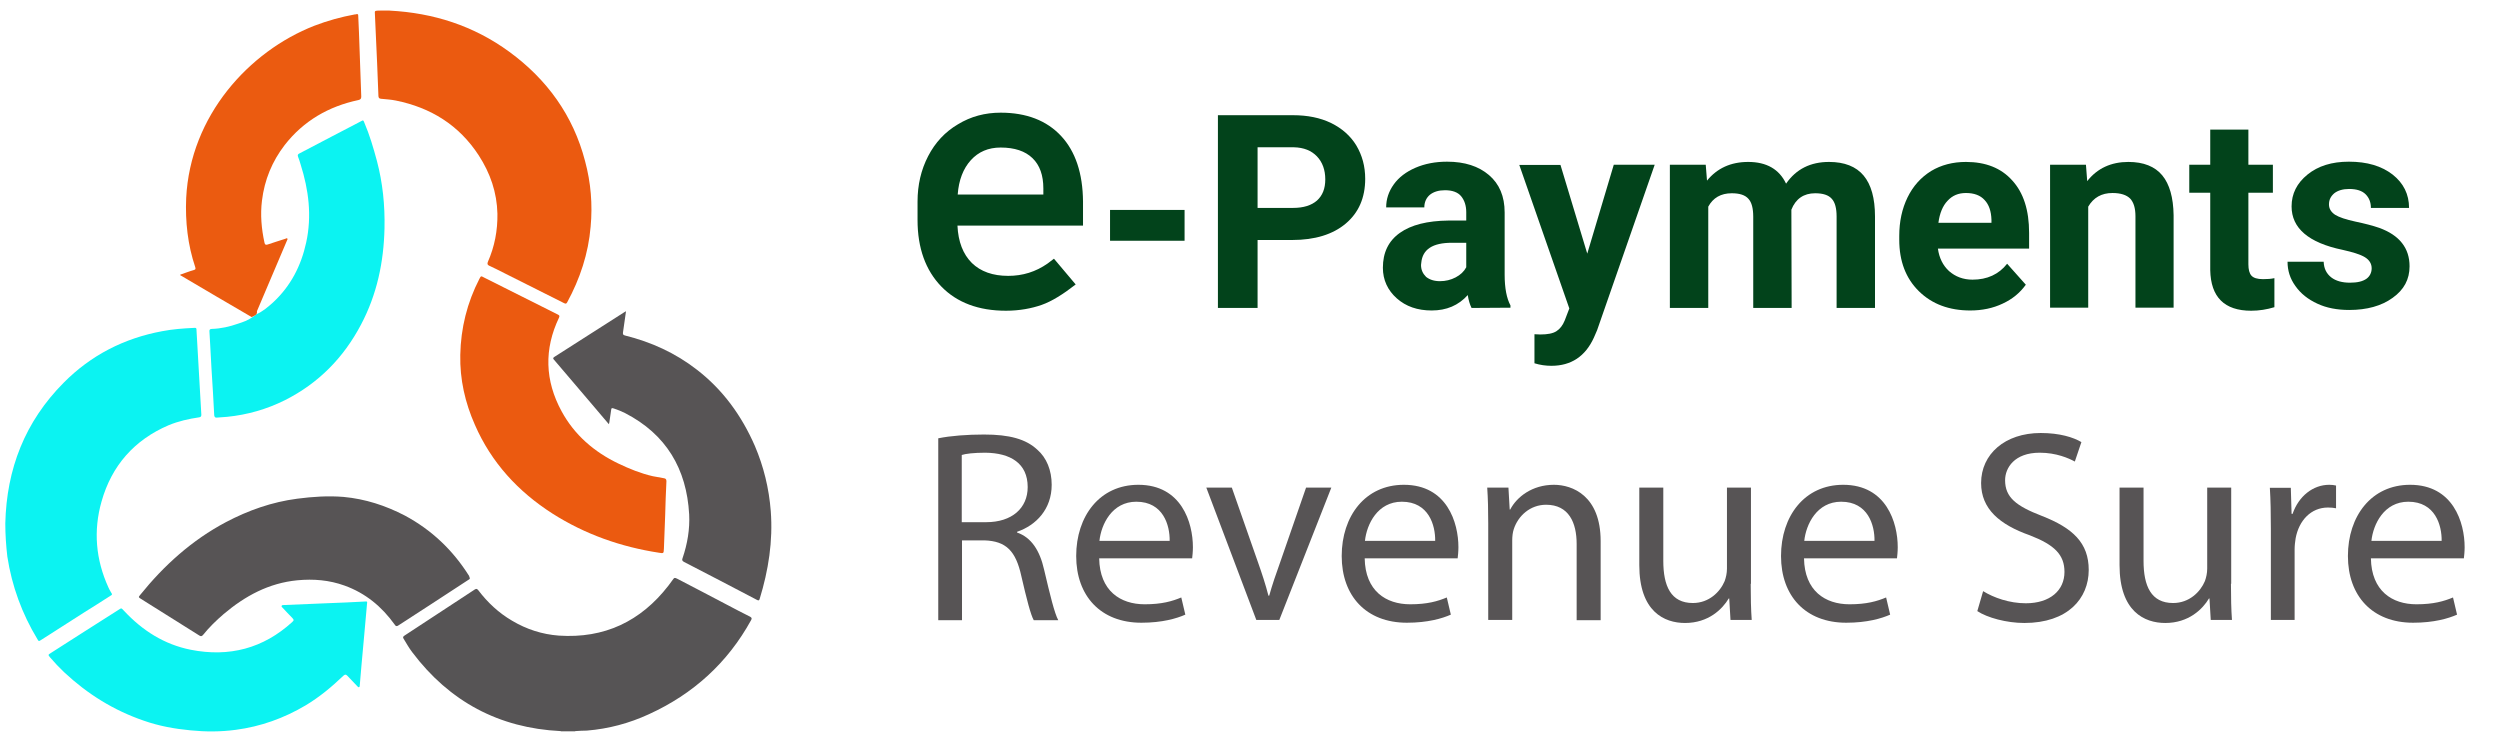
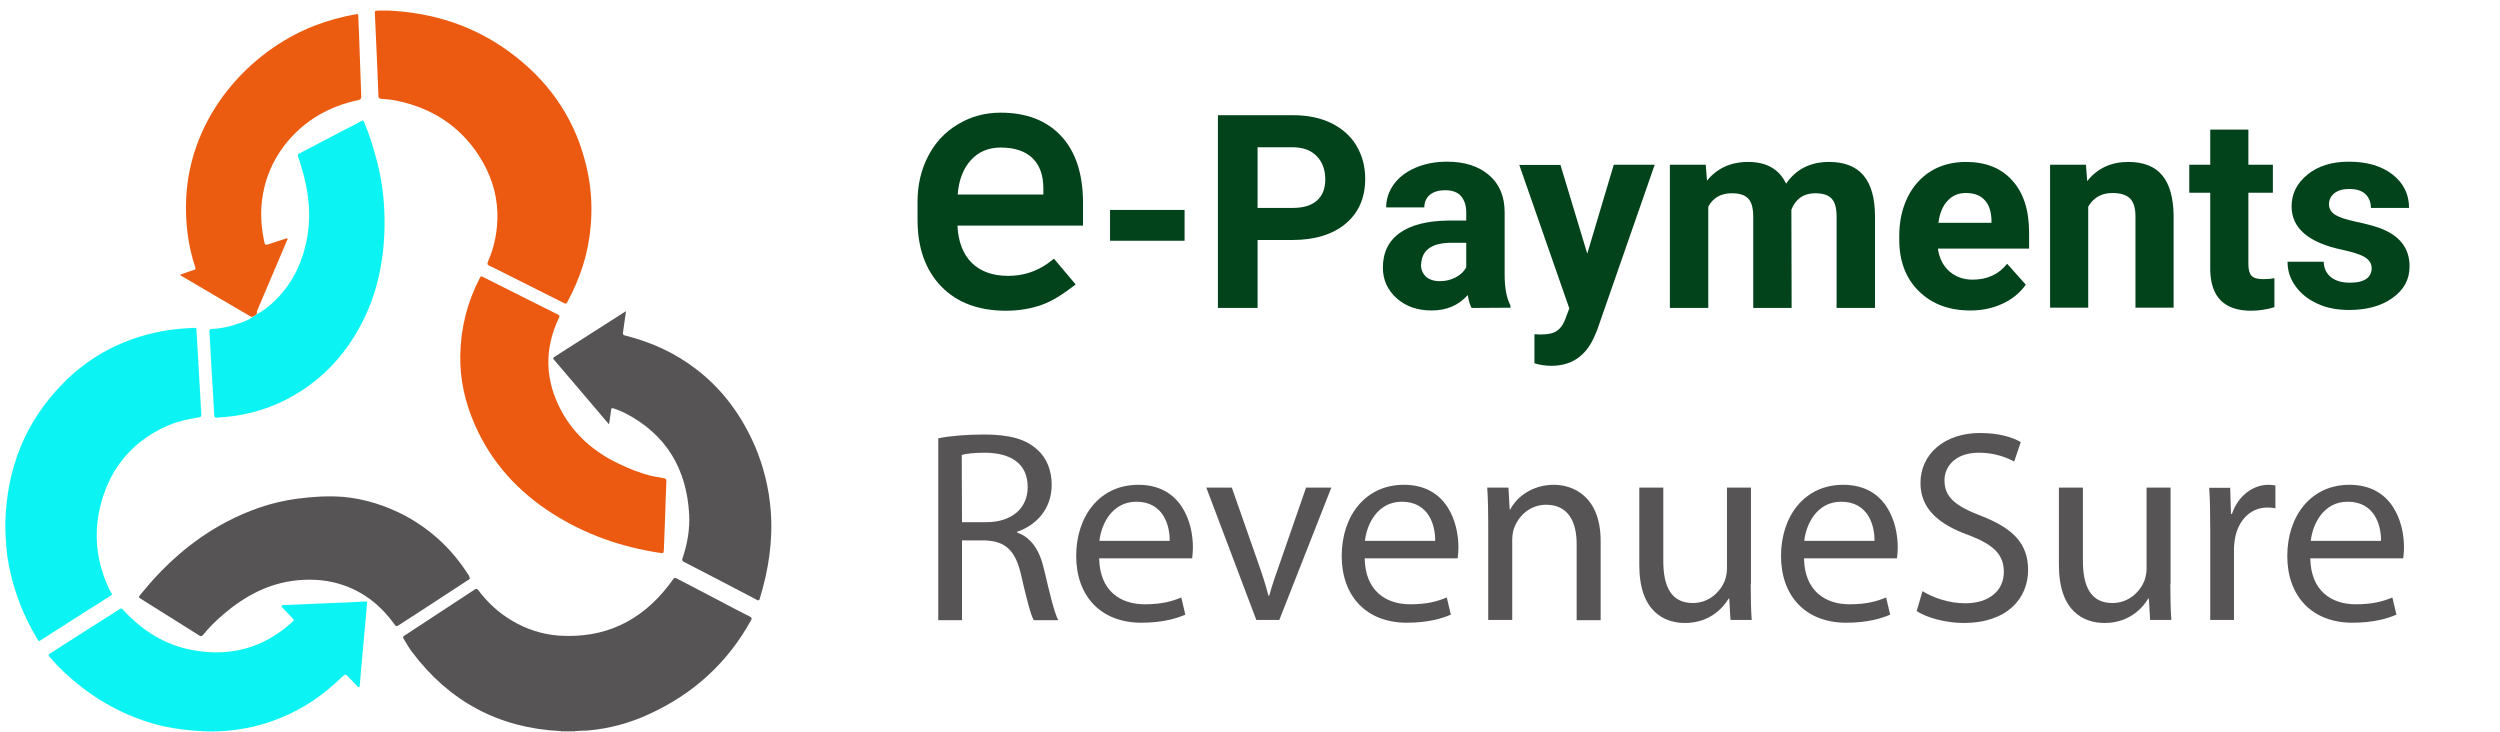
<svg xmlns="http://www.w3.org/2000/svg" version="1.1" id="Layer_1" x="0px" y="0px" viewBox="0 0 989.6 289.4" style="enable-background:new 0 0 989.6 289.4;" xml:space="preserve">
  <style type="text/css">
	.st0{fill:#02431B;}
	.st1{fill:#B1B0B0;}
	.st2{fill:#F9D1BD;}
	.st3{fill:#0BF3F2;}
	.st4{fill:#EB5A10;}
	.st5{fill:#565455;}
	.st6{fill:#575455;}
	.st7{fill:#EB5B10;}
</style>
  <path class="st0" d="M398.2,123c-10.8,0-19.4-3.2-25.6-9.6s-9.4-15.2-9.4-26.3v-7.3c0-6.6,1.4-12.6,4.2-18  c2.8-5.4,6.7-9.6,11.8-12.6c5.1-3.1,10.7-4.6,16.9-4.6c10.2,0,18.2,3.1,23.9,9.2c5.7,6.1,8.6,14.8,8.7,25.9v9.6H379  c0.3,6.4,2.2,11.3,5.7,14.8c3.5,3.4,8.3,5.1,14.4,5.1c5.7,0,10.9-1.6,15.6-4.9l2.5-1.9l8.6,10.2c-5,3.9-9.5,6.7-13.5,8.1  S403.5,123,398.2,123z M396.1,58.4c-4.9,0-8.8,1.7-11.8,5c-3,3.3-4.8,7.9-5.2,13.6H413v-2.4c0-5.2-1.4-9.2-4.3-12  C405.8,59.8,401.6,58.4,396.1,58.4z" />
  <path class="st0" d="M468.9,95.3h-29.5V83.1h29.5V95.3z" />
  <path class="st0" d="M497.8,95v26.9h-15.7V45.6h29.7c5.7,0,10.8,1,15.1,3.1s7.7,5.1,10,8.9c2.3,3.9,3.5,8.2,3.5,13.2  c0,7.5-2.6,13.4-7.7,17.7c-5.1,4.3-12.2,6.5-21.2,6.5H497.8z M497.8,82.3h14c4.2,0,7.3-1,9.5-2.9c2.2-2,3.3-4.7,3.3-8.4  c0-3.7-1.1-6.8-3.3-9.1c-2.2-2.3-5.2-3.5-9.1-3.6h-14.4L497.8,82.3L497.8,82.3z" />
  <path class="st0" d="M582.5,121.9c-0.7-1.4-1.2-3.1-1.5-5.1c-3.7,4.1-8.4,6.1-14.3,6.1c-5.6,0-10.2-1.6-13.8-4.8  c-3.6-3.2-5.5-7.3-5.5-12.1c0-6,2.2-10.6,6.7-13.8c4.5-3.2,10.9-4.8,19.3-4.9h7V84c0-2.6-0.7-4.7-2-6.3s-3.5-2.4-6.4-2.4  c-2.5,0-4.5,0.6-6,1.8c-1.4,1.2-2.2,2.9-2.2,5h-15.1c0-3.3,1-6.3,3-9.1c2-2.8,4.9-5,8.6-6.6c3.7-1.6,7.9-2.4,12.5-2.4  c7,0,12.5,1.8,16.6,5.3s6.2,8.4,6.2,14.8v24.6c0,5.4,0.8,9.4,2.3,12.2v0.9L582.5,121.9L582.5,121.9z M570,111.3  c2.2,0,4.3-0.5,6.2-1.5s3.3-2.3,4.2-4v-9.7h-5.7c-7.6,0-11.6,2.6-12.1,7.9l-0.1,0.9c0,1.9,0.7,3.4,2,4.7  C565.9,110.7,567.7,111.3,570,111.3z" />
  <path class="st0" d="M628.3,100.4l10.5-35.2H655l-22.8,65.5l-1.3,3c-3.4,7.4-9,11.1-16.8,11.1c-2.2,0-4.4-0.3-6.7-1v-11.5l2.3,0.1  c2.9,0,5-0.4,6.4-1.3c1.4-0.9,2.5-2.3,3.3-4.3l1.8-4.7l-19.8-56.8h16.3L628.3,100.4z" />
  <path class="st0" d="M675.2,65.2l0.5,6.3c4-4.9,9.4-7.4,16.3-7.4c7.3,0,12.3,2.9,15,8.6c4-5.8,9.7-8.6,17-8.6  c6.1,0,10.7,1.8,13.7,5.4s4.5,9,4.5,16.2v36.2H727V85.7c0-3.2-0.6-5.6-1.9-7c-1.3-1.5-3.5-2.2-6.6-2.2c-4.5,0-7.7,2.2-9.4,6.5  l0.1,38.9H694V85.8c0-3.3-0.6-5.7-1.9-7.1c-1.3-1.5-3.5-2.2-6.6-2.2c-4.3,0-7.4,1.8-9.3,5.3v40.1H661V65.2H675.2z" />
  <path class="st0" d="M779.9,122.9c-8.3,0-15.1-2.5-20.3-7.6s-7.8-11.9-7.8-20.4v-1.5c0-5.7,1.1-10.8,3.3-15.3s5.3-7.9,9.3-10.4  c4-2.4,8.6-3.6,13.8-3.6c7.8,0,13.9,2.4,18.3,7.3c4.5,4.9,6.7,11.8,6.7,20.8v6.2h-36.1c0.5,3.7,2,6.7,4.4,8.9  c2.5,2.2,5.6,3.4,9.3,3.4c5.8,0,10.4-2.1,13.7-6.3l7.4,8.3c-2.3,3.2-5.3,5.7-9.2,7.5C788.9,122,784.6,122.9,779.9,122.9z   M778.2,76.4c-3,0-5.4,1-7.3,3.1c-1.9,2-3.1,4.9-3.6,8.7h21V87c-0.1-3.4-1-6-2.7-7.8C783.9,77.3,781.4,76.4,778.2,76.4z" />
  <path class="st0" d="M825.7,65.2l0.5,6.5c4-5.1,9.5-7.6,16.3-7.6c6,0,10.5,1.8,13.4,5.3s4.4,8.8,4.5,15.8v36.6h-15.1V85.6  c0-3.2-0.7-5.5-2.1-7c-1.4-1.4-3.7-2.2-7-2.2c-4.3,0-7.5,1.8-9.6,5.4v40h-15.1V65.2H825.7z" />
  <path class="st0" d="M890,51.3v13.9h9.7v11.1H890v28.3c0,2.1,0.4,3.6,1.2,4.5s2.3,1.4,4.6,1.4c1.7,0,3.2-0.1,4.5-0.4v11.5  c-3,0.9-6,1.4-9.2,1.4c-10.6,0-16-5.4-16.2-16.1V76.3h-8.3V65.2h8.3V51.3H890z" />
  <path class="st0" d="M938.8,106.2c0-1.8-0.9-3.3-2.7-4.4s-4.8-2-8.8-2.9c-13.5-2.8-20.2-8.6-20.2-17.2c0-5,2.1-9.2,6.3-12.6  S923,64,929.8,64c7.2,0,12.9,1.7,17.3,5.1c4.3,3.4,6.5,7.8,6.5,13.2h-15.1c0-2.2-0.7-4-2.1-5.4c-1.4-1.4-3.6-2.1-6.5-2.1  c-2.5,0-4.5,0.6-5.9,1.7c-1.4,1.2-2.1,2.6-2.1,4.4c0,1.7,0.8,3,2.4,4.1c1.6,1,4.3,1.9,8,2.7c3.8,0.8,6.9,1.6,9.5,2.5  c8,2.9,12,8,12,15.2c0,5.2-2.2,9.3-6.7,12.5c-4.4,3.2-10.2,4.8-17.2,4.8c-4.7,0-9-0.8-12.6-2.5c-3.7-1.7-6.6-4-8.7-7  c-2.1-2.9-3.1-6.1-3.1-9.6h14.3c0.1,2.7,1.1,4.7,3,6.2c1.8,1.4,4.3,2.1,7.4,2.1c2.9,0,5.1-0.5,6.6-1.6  C938,109.4,938.8,108,938.8,106.2z" />
  <g>
    <path class="st1" d="M227.7,289.4c0,0,0,0.1,0,0.2c-1.9,0-3.8,0-5.7,0c0-0.1,0-0.1,0-0.2C223.9,289.4,225.8,289.4,227.7,289.4z" />
-     <path class="st2" d="M154.2,4.1c0,0,0,0.1,0,0.1c-1.2,0-2.5,0-3.7,0c0,0,0-0.1,0-0.1C151.8,4.1,153,4.1,154.2,4.1z" />
+     <path class="st2" d="M154.2,4.1L154.2,4.1c-1.2,0.1-2.5,0.1-3.7,0.1V4.1C151.8,4.1,153,4.1,154.2,4.1z" />
    <path class="st3" d="M2.1,207.2c0.5-21.6,7.8-40.3,23.1-55.7c10.8-10.9,23.9-17.6,39-20.4c4.1-0.8,8.3-1.1,12.4-1.3   c1.1-0.1,1.2,0,1.2,1.2c0.4,7.6,0.9,15.1,1.3,22.7c0.2,3.5,0.4,7,0.6,10.5c0,0.7-0.3,0.9-0.9,1c-4.1,0.6-8.1,1.5-12,3.1   c-13.6,5.8-22.6,16-26.6,30.2c-3.3,11.6-2.3,23,2.7,34c0.3,0.6,0.6,1.3,1,1.9c0.6,0.9,0.6,1-0.3,1.5c-3.4,2.2-6.7,4.3-10.1,6.4   c-5.7,3.7-11.5,7.3-17.2,11c-0.9,0.6-1,0.6-1.5-0.3c-6.1-10.1-10.1-21-11.9-32.7C2.4,216,2.1,211.6,2.1,207.2z" />
    <path class="st4" d="M150.5,4.2c1.2,0,2.5,0,3.7,0c17.4,0.9,33.3,6,47.4,16.3c14.9,10.9,25.3,25.2,30,43.3c2.3,8.5,3,17.2,2.2,25.9   c-0.9,10.7-4.2,20.6-9.3,30c-0.4,0.7-0.7,0.5-1.2,0.3c-7.8-3.9-15.7-7.9-23.5-11.8c-2-1-4.1-2.1-6.1-3c-0.7-0.3-0.9-0.7-0.6-1.5   c2.7-6.1,3.9-12.5,3.8-19.1c-0.2-8.4-2.8-16-7.4-23.1c-7.8-12-19-18.9-32.8-21.7c-1.9-0.4-4-0.5-5.9-0.7c-0.7-0.1-0.9-0.3-1-1   c-0.3-8.6-0.7-17.3-1.1-25.9c-0.1-2.2-0.2-4.4-0.3-6.7c-0.1-1.2,0-1.2,1.2-1.3C150,4.2,150.2,4.2,150.5,4.2z" />
    <path class="st5" d="M227.7,289.4c-1.9,0-3.8,0-5.8,0c-24.4-1.2-44-11.7-58.7-31.2c-1.3-1.7-2.3-3.5-3.4-5.3   c-0.4-0.6-0.3-0.9,0.3-1.3c9.3-6.1,18.6-12.2,27.9-18.3c0.7-0.4,0.9-0.1,1.3,0.3c3.7,4.9,8.1,9,13.4,12.1   c5.7,3.4,11.9,5.4,18.5,5.9c18,1.2,32.4-5.6,43.4-19.8c0.6-0.8,1.1-1.5,1.7-2.3c0.6-0.9,0.8-0.9,1.8-0.4   c6.6,3.4,13.2,6.9,19.7,10.3c3,1.6,6.1,3.2,9.1,4.7c0.7,0.4,0.8,0.7,0.4,1.4c-9.3,16.9-22.9,29.2-40.4,37.2   c-7.8,3.6-16,5.8-24.6,6.5C230.8,289.2,229.3,289.3,227.7,289.4z" />
    <path class="st6" d="M186,228.8c0,0.5-0.4,0.6-0.7,0.8c-4.9,3.2-9.8,6.4-14.7,9.6c-4.3,2.8-8.5,5.5-12.8,8.3   c-0.7,0.5-1.1,0.5-1.6-0.3c-5.1-7.1-11.5-12.4-19.8-15.4c-6.1-2.2-12.3-2.7-18.7-2.1c-11.3,1.1-20.7,6.2-29.2,13.4   c-2.9,2.5-5.7,5.2-8.1,8.2c-0.5,0.6-0.9,0.7-1.6,0.2c-7.7-4.8-15.4-9.7-23.1-14.5c-0.9-0.6-0.9-0.6-0.3-1.4   c9.5-11.8,20.6-21.8,34-28.9c8.9-4.7,18.3-8,28.3-9.3c6.1-0.8,12.2-1.2,18.3-0.7c8.6,0.8,16.6,3.4,24.3,7.4   c10.6,5.7,19,13.7,25.4,23.9C185.8,228.5,185.9,228.7,186,228.8z" />
-     <path class="st4" d="M263.3,204c-0.2,4.4-0.3,8.8-0.5,13.2c-0.1,1.9-0.1,1.9-1.9,1.6c-15.1-2.3-29.3-7.3-42.2-15.5   c-13.6-8.7-24.2-20.2-30.7-35.1c-3.9-8.8-6-18-5.8-27.7c0.2-10.6,2.7-20.7,7.6-30.2c0.6-1.1,0.6-1.1,1.7-0.5   c9.8,4.9,19.5,9.8,29.3,14.7c0.6,0.3,0.8,0.5,0.5,1.2c-6,12.5-5.6,25,1,37.1c5.1,9.4,12.9,16.1,22.5,20.7c4.4,2.1,8.8,3.9,13.6,5   c1.5,0.3,2.9,0.5,4.4,0.8c0.7,0.1,1,0.4,1,1.2C263.6,194.9,263.4,199.4,263.3,204C263.3,204,263.3,204,263.3,204z" />
+     <path class="st4" d="M263.3,204c-0.2,4.4-0.3,8.8-0.5,13.2c-0.1,1.9-0.1,1.9-1.9,1.6c-15.1-2.3-29.3-7.3-42.2-15.5   c-13.6-8.7-24.2-20.2-30.7-35.1c-3.9-8.8-6-18-5.8-27.7c0.2-10.6,2.7-20.7,7.6-30.2c0.6-1.1,0.6-1.1,1.7-0.5   c9.8,4.9,19.5,9.8,29.3,14.7c0.6,0.3,0.8,0.5,0.5,1.2c-6,12.5-5.6,25,1,37.1c5.1,9.4,12.9,16.1,22.5,20.7c4.4,2.1,8.8,3.9,13.6,5   c1.5,0.3,2.9,0.5,4.4,0.8c0.7,0.1,1,0.4,1,1.2C263.6,194.9,263.4,199.4,263.3,204L263.3,204z" />
    <path class="st3" d="M101.5,124.4c2.5-1.1,4.6-2.9,6.6-4.7c7-6.5,11.1-14.5,13.1-23.7c2.3-10.5,1-20.8-2.2-30.9c-0.3-1-0.6-2-1-3   c-0.3-0.7-0.1-1.1,0.6-1.4c4.2-2.2,8.4-4.4,12.6-6.6c3.9-2,7.8-4.1,11.7-6.1c0.9-0.5,0.9-0.5,1.3,0.5c2.1,4.9,3.6,10,5,15.2   c2.3,8.7,3.2,17.6,3,26.7c-0.3,13.4-3,26.2-9.3,38.1c-6.9,13.1-16.8,23.2-30.1,29.9c-7.2,3.6-14.9,5.8-22.9,6.6   c-1.3,0.1-2.7,0.2-4,0.3c-0.7,0.1-1-0.2-1.1-0.9c-0.2-3-0.3-6.1-0.5-9.1c-0.4-6.3-0.8-12.6-1.1-18.9c-0.1-1.7-0.2-3.5-0.3-5.2   c-0.1-0.7,0.3-1,0.9-1c3.6-0.1,7.1-0.9,10.5-2.1c1.9-0.6,3.8-1.3,5.4-2.4C100.4,125.2,101,124.9,101.5,124.4z" />
    <path class="st7" d="M101.5,124.4c-0.5,0.5-1.2,0.8-1.9,1.1c-9.4-5.5-18.9-11-28.3-16.6c0-0.1,0.1-0.2,0.1-0.2   c1.8-0.6,3.5-1.3,5.3-1.8c0.7-0.2,0.8-0.4,0.6-1.1c-3-8.9-4-18.1-3.6-27.4c1.6-32.6,24.9-58.1,50.7-68.2c5.2-2,10.6-3.5,16.1-4.5   c0.2,0,0.4,0,0.6-0.1c0.6-0.1,0.7,0.1,0.7,0.6c0.1,2.3,0.2,4.6,0.3,6.8c0.3,8.4,0.6,16.8,0.9,25.2c0,0.9-0.3,1.2-1.1,1.4   c-11.8,2.5-21.7,8.2-29.2,17.8c-5,6.5-8,13.8-9,22c-0.7,5.6-0.2,11.2,1,16.7c0.2,0.8,0.5,0.9,1.2,0.7c2.3-0.8,4.7-1.5,7.1-2.3   c0.2-0.1,0.5-0.3,0.7-0.1c0.3,0.2,0,0.5-0.1,0.8c-4,9.3-7.9,18.7-11.9,28C101.8,123.6,101.7,124,101.5,124.4z" />
-     <path class="st3" d="M145.3,238.8c-0.4,4.1-0.7,8.2-1.1,12.3c-0.4,4-0.7,8.1-1.1,12.1c-0.2,2.7-0.5,5.4-0.7,8.2   c0,0.2,0,0.5-0.3,0.6c-0.3,0.1-0.4-0.1-0.6-0.3c-1.3-1.4-2.7-2.8-4-4.2c-0.6-0.6-0.9-0.6-1.6,0c-4.6,4.4-9.4,8.4-14.9,11.7   c-8.6,5.1-17.8,8.4-27.7,9.7c-6,0.8-11.9,0.8-17.9,0.2c-6.3-0.6-12.4-1.7-18.4-3.8c-12-4.1-22.4-10.6-31.6-19.2   c-2-1.9-3.8-3.8-5.6-5.9c-0.8-1-0.8-1,0.3-1.7c8.8-5.6,17.6-11.3,26.5-16.9c1.7-1.1,1.3-1,2.6,0.3c7.2,7.7,15.8,13.2,26.3,15.3   c15.2,3,28.7-0.5,40.2-11c0.7-0.7,0.7-0.8,0-1.6c-1.3-1.3-2.6-2.7-3.8-4c-0.2-0.2-0.6-0.4-0.4-0.8c0.1-0.3,0.5-0.3,0.8-0.3   c5.6-0.2,11.2-0.5,16.8-0.7c5.2-0.2,10.3-0.4,15.5-0.7C145.1,238,145.5,238.1,145.3,238.8z" />
+     <path class="st3" d="M145.3,238.8c-0.4,4.1-0.7,8.2-1.1,12.3c-0.4,4-0.7,8.1-1.1,12.1c-0.2,2.7-0.5,5.4-0.7,8.2   c0,0.2,0,0.5-0.3,0.6s-0.4-0.1-0.6-0.3c-1.3-1.4-2.7-2.8-4-4.2c-0.6-0.6-0.9-0.6-1.6,0c-4.6,4.4-9.4,8.4-14.9,11.7   c-8.6,5.1-17.8,8.4-27.7,9.7c-6,0.8-11.9,0.8-17.9,0.2c-6.3-0.6-12.4-1.7-18.4-3.8c-12-4.1-22.4-10.6-31.6-19.2   c-2-1.9-3.8-3.8-5.6-5.9c-0.8-1-0.8-1,0.3-1.7c8.8-5.6,17.6-11.3,26.5-16.9c1.7-1.1,1.3-1,2.6,0.3c7.2,7.7,15.8,13.2,26.3,15.3   c15.2,3,28.7-0.5,40.2-11c0.7-0.7,0.7-0.8,0-1.6c-1.3-1.3-2.6-2.7-3.8-4c-0.2-0.2-0.6-0.4-0.4-0.8c0.1-0.3,0.5-0.3,0.8-0.3   c5.6-0.2,11.2-0.5,16.8-0.7c5.2-0.2,10.3-0.4,15.5-0.7C145.1,238,145.5,238.1,145.3,238.8z" />
    <path class="st6" d="M247.8,123.2c-0.4,2.9-0.8,5.7-1.2,8.4c-0.1,0.8,0.1,1,0.8,1.2c10.4,2.6,19.9,6.9,28.4,13.5   c10.4,8,17.8,18.3,23,30.2c3.5,8.2,5.6,16.8,6.3,25.8c0.9,11.9-0.9,23.4-4.4,34.8c-0.2,0.6-0.4,0.7-1,0.4   c-9.7-5.1-19.3-10.1-29-15.1c-0.7-0.4-0.8-0.8-0.5-1.5c1.9-5.6,2.9-11.4,2.6-17.3c-1-18-9.1-31.7-25.4-40.1   c-1.4-0.7-2.9-1.3-4.4-1.8c-0.9-0.3-1-0.2-1.1,0.7c-0.2,1.6-0.5,3.2-0.7,4.8c0,0.2-0.1,0.4-0.2,0.7c-1.9-2.3-3.8-4.4-5.6-6.6   c-5.4-6.3-10.7-12.6-16.1-18.9c-0.4-0.4-0.5-0.7,0.1-1.1c9.3-5.9,18.5-11.8,27.7-17.7C247.3,123.5,247.5,123.4,247.8,123.2z" />
  </g>
  <g>
-     <path class="st6" d="M371.4,173.5c4.8-1,11.6-1.5,18.1-1.5c10.1,0,16.6,1.8,21.1,6c3.7,3.2,5.7,8.2,5.7,13.9   c0,9.6-6.1,16-13.7,18.6v0.3c5.6,1.9,9,7.1,10.7,14.7c2.4,10.2,4.1,17.2,5.6,20h-9.7c-1.2-2.1-2.8-8.3-4.9-17.4   c-2.2-10.1-6.1-13.9-14.6-14.2h-8.9v31.6h-9.4V173.5z M380.8,206.7h9.6c10.1,0,16.4-5.5,16.4-13.9c0-9.4-6.8-13.5-16.8-13.6   c-4.5,0-7.8,0.4-9.3,0.9V206.7z" />
-     <path class="st6" d="M435.1,221c0.2,12.9,8.4,18.2,18,18.2c6.8,0,10.9-1.2,14.5-2.7l1.6,6.8c-3.4,1.5-9.1,3.2-17.4,3.2   c-16.1,0-25.8-10.6-25.8-26.4c0-15.8,9.3-28.2,24.6-28.2c17.1,0,21.6,15,21.6,24.7c0,1.9-0.2,3.5-0.3,4.4H435.1z M463,214.1   c0.1-6.1-2.5-15.5-13.2-15.5c-9.6,0-13.9,8.9-14.6,15.5H463z" />
-     <path class="st6" d="M487.6,193l10.3,29.4c1.7,4.8,3.1,9.1,4.2,13.4h0.3c1.2-4.3,2.7-8.7,4.4-13.4l10.2-29.4h10l-20.6,52.4h-9.1   L477.5,193H487.6z" />
-     <path class="st6" d="M540.2,221c0.2,12.9,8.4,18.2,18,18.2c6.8,0,10.9-1.2,14.5-2.7l1.6,6.8c-3.4,1.5-9.1,3.2-17.4,3.2   c-16.1,0-25.8-10.6-25.8-26.4c0-15.8,9.3-28.2,24.6-28.2c17.1,0,21.6,15,21.6,24.7c0,1.9-0.2,3.5-0.3,4.4H540.2z M568.1,214.1   c0.1-6.1-2.5-15.5-13.2-15.5c-9.6,0-13.9,8.9-14.6,15.5H568.1z" />
-     <path class="st6" d="M589.1,207.2c0-5.4-0.1-9.8-0.4-14.2h8.4l0.5,8.7h0.2c2.6-5,8.7-9.8,17.3-9.8c7.3,0,18.5,4.3,18.5,22.3v31.3   h-9.5v-30.2c0-8.4-3.1-15.5-12.1-15.5c-6.3,0-11.1,4.4-12.8,9.7c-0.4,1.2-0.6,2.8-0.6,4.4v31.5h-9.5V207.2z" />
-     <path class="st6" d="M693,231.1c0,5.4,0.1,10.2,0.4,14.3H685l-0.5-8.5h-0.2c-2.5,4.2-8,9.7-17.3,9.7c-8.2,0-18.1-4.5-18.1-22.9V193   h9.5v29c0,10,3,16.7,11.7,16.7c6.4,0,10.8-4.4,12.6-8.7c0.5-1.4,0.9-3.1,0.9-4.9V193h9.5V231.1z" />
-     <path class="st6" d="M714.1,221c0.2,12.9,8.4,18.2,18,18.2c6.8,0,10.9-1.2,14.5-2.7l1.6,6.8c-3.4,1.5-9.1,3.2-17.4,3.2   c-16.1,0-25.8-10.6-25.8-26.4c0-15.8,9.3-28.2,24.6-28.2c17.1,0,21.6,15,21.6,24.7c0,1.9-0.2,3.5-0.3,4.4H714.1z M742,214.1   c0.1-6.1-2.5-15.5-13.2-15.5c-9.6,0-13.9,8.9-14.6,15.5H742z" />
-     <path class="st6" d="M785,234c4.2,2.6,10.4,4.8,16.9,4.8c9.6,0,15.3-5.1,15.3-12.4c0-6.8-3.9-10.7-13.7-14.5   c-11.9-4.2-19.3-10.4-19.3-20.7c0-11.4,9.4-19.8,23.6-19.8c7.5,0,12.9,1.7,16.1,3.6l-2.6,7.7c-2.4-1.3-7.3-3.5-13.9-3.5   c-10,0-13.7,6-13.7,10.9c0,6.8,4.4,10.2,14.5,14.1c12.3,4.8,18.6,10.7,18.6,21.4c0,11.3-8.3,21-25.5,21c-7,0-14.7-2.1-18.6-4.7   L785,234z" />
-     <path class="st6" d="M883.1,231.1c0,5.4,0.1,10.2,0.4,14.3h-8.4l-0.5-8.5h-0.2c-2.5,4.2-8,9.7-17.3,9.7c-8.2,0-18.1-4.5-18.1-22.9   V193h9.5v29c0,10,3,16.7,11.7,16.7c6.4,0,10.8-4.4,12.6-8.7c0.5-1.4,0.9-3.1,0.9-4.9V193h9.5V231.1z" />
-     <path class="st6" d="M898.9,209.4c0-6.2-0.1-11.5-0.4-16.3h8.3l0.3,10.3h0.4c2.4-7,8.1-11.5,14.5-11.5c1.1,0,1.8,0.1,2.7,0.3v9   c-1-0.2-1.9-0.3-3.2-0.3c-6.7,0-11.5,5.1-12.8,12.2c-0.2,1.3-0.4,2.8-0.4,4.4v27.9h-9.4V209.4z" />
-     <path class="st6" d="M938.5,221c0.2,12.9,8.4,18.2,18,18.2c6.8,0,10.9-1.2,14.5-2.7l1.6,6.8c-3.4,1.5-9.1,3.2-17.4,3.2   c-16.1,0-25.8-10.6-25.8-26.4c0-15.8,9.3-28.2,24.6-28.2c17.1,0,21.6,15,21.6,24.7c0,1.9-0.2,3.5-0.3,4.4H938.5z M966.5,214.1   c0.1-6.1-2.5-15.5-13.2-15.5c-9.6,0-13.9,8.9-14.6,15.5H966.5z" />
+     <path class="st6" d="M371.4,173.5c4.8-1,11.6-1.5,18.1-1.5c10.1,0,16.6,1.8,21.1,6c3.7,3.2,5.7,8.2,5.7,13.9   c0,9.6-6.1,16-13.7,18.6v0.3c5.6,1.9,9,7.1,10.7,14.7c2.4,10.2,4.1,17.2,5.6,20h-9.7c-1.2-2.1-2.8-8.3-4.9-17.4   c-2.2-10.1-6.1-13.9-14.6-14.2h-8.9v31.6h-9.4L371.4,173.5L371.4,173.5z M380.8,206.7h9.6c10.1,0,16.4-5.5,16.4-13.9   c0-9.4-6.8-13.5-16.8-13.6c-4.5,0-7.8,0.4-9.3,0.9L380.8,206.7L380.8,206.7z" />
+     <path class="st6" d="M435.1,221c0.2,12.9,8.4,18.2,18,18.2c6.8,0,10.9-1.2,14.5-2.7l1.6,6.8c-3.4,1.5-9.1,3.2-17.4,3.2   c-16.1,0-25.8-10.6-25.8-26.4s9.3-28.2,24.6-28.2c17.1,0,21.6,15,21.6,24.7c0,1.9-0.2,3.5-0.3,4.4H435.1z M463,214.1   c0.1-6.1-2.5-15.5-13.2-15.5c-9.6,0-13.9,8.9-14.6,15.5H463z" />
+     <path class="st6" d="M487.6,193l10.3,29.4c1.7,4.8,3.1,9.1,4.2,13.4h0.3c1.2-4.3,2.7-8.7,4.4-13.4L517,193h10l-20.6,52.4h-9.1   L477.5,193H487.6z" />
+     <path class="st6" d="M540.2,221c0.2,12.9,8.4,18.2,18,18.2c6.8,0,10.9-1.2,14.5-2.7l1.6,6.8c-3.4,1.5-9.1,3.2-17.4,3.2   c-16.1,0-25.8-10.6-25.8-26.4s9.3-28.2,24.6-28.2c17.1,0,21.6,15,21.6,24.7c0,1.9-0.2,3.5-0.3,4.4H540.2z M568.1,214.1   c0.1-6.1-2.5-15.5-13.2-15.5c-9.6,0-13.9,8.9-14.6,15.5H568.1z" />
+     <path class="st6" d="M589.1,207.2c0-5.4-0.1-9.8-0.4-14.2h8.4l0.5,8.7h0.2c2.6-5,8.7-9.8,17.3-9.8c7.3,0,18.5,4.3,18.5,22.3v31.3   h-9.5v-30.2c0-8.4-3.1-15.5-12.1-15.5c-6.3,0-11.1,4.4-12.8,9.7c-0.4,1.2-0.6,2.8-0.6,4.4v31.5h-9.5L589.1,207.2L589.1,207.2z" />
+     <path class="st6" d="M693,231.1c0,5.4,0.1,10.2,0.4,14.3H685l-0.5-8.5h-0.2c-2.5,4.2-8,9.7-17.3,9.7c-8.2,0-18.1-4.5-18.1-22.9V193   h9.5v29c0,10,3,16.7,11.7,16.7c6.4,0,10.8-4.4,12.6-8.7c0.5-1.4,0.9-3.1,0.9-4.9V193h9.5v38.1H693z" />
+     <path class="st6" d="M714.1,221c0.2,12.9,8.4,18.2,18,18.2c6.8,0,10.9-1.2,14.5-2.7l1.6,6.8c-3.4,1.5-9.1,3.2-17.4,3.2   c-16.1,0-25.8-10.6-25.8-26.4s9.3-28.2,24.6-28.2c17.1,0,21.6,15,21.6,24.7c0,1.9-0.2,3.5-0.3,4.4H714.1z M742,214.1   c0.1-6.1-2.5-15.5-13.2-15.5c-9.6,0-13.9,8.9-14.6,15.5H742z" />
+     <path class="st6" d="M761,234c4.2,2.6,10.4,4.8,16.9,4.8c9.6,0,15.3-5.1,15.3-12.4c0-6.8-3.9-10.7-13.7-14.5   c-11.9-4.2-19.3-10.4-19.3-20.7c0-11.4,9.4-19.8,23.6-19.8c7.5,0,12.9,1.7,16.1,3.6l-2.6,7.7c-2.4-1.3-7.3-3.5-13.9-3.5   c-10,0-13.7,6-13.7,10.9c0,6.8,4.4,10.2,14.5,14.1c12.3,4.8,18.6,10.7,18.6,21.4c0,11.3-8.3,21-25.5,21c-7,0-14.7-2.1-18.6-4.7   L761,234z" />
+     <path class="st6" d="M859.1,231.1c0,5.4,0.1,10.2,0.4,14.3h-8.4l-0.5-8.5h-0.2c-2.5,4.2-8,9.7-17.3,9.7c-8.2,0-18.1-4.5-18.1-22.9   V193h9.5v29c0,10,3,16.7,11.7,16.7c6.4,0,10.8-4.4,12.6-8.7c0.5-1.4,0.9-3.1,0.9-4.9V193h9.5v38.1H859.1z" />
+     <path class="st6" d="M874.9,209.4c0-6.2-0.1-11.5-0.4-16.3h8.3l0.3,10.3h0.4c2.4-7,8.1-11.5,14.5-11.5c1.1,0,1.8,0.1,2.7,0.3v9   c-1-0.2-1.9-0.3-3.2-0.3c-6.7,0-11.5,5.1-12.8,12.2c-0.2,1.3-0.4,2.8-0.4,4.4v27.9h-9.4L874.9,209.4L874.9,209.4z" />
+     <path class="st6" d="M914.5,221c0.2,12.9,8.4,18.2,18,18.2c6.8,0,10.9-1.2,14.5-2.7l1.6,6.8c-3.4,1.5-9.1,3.2-17.4,3.2   c-16.1,0-25.8-10.6-25.8-26.4s9.3-28.2,24.6-28.2c17.1,0,21.6,15,21.6,24.7c0,1.9-0.2,3.5-0.3,4.4H914.5z M942.5,214.1   c0.1-6.1-2.5-15.5-13.2-15.5c-9.6,0-13.9,8.9-14.6,15.5H942.5z" />
  </g>
</svg>
